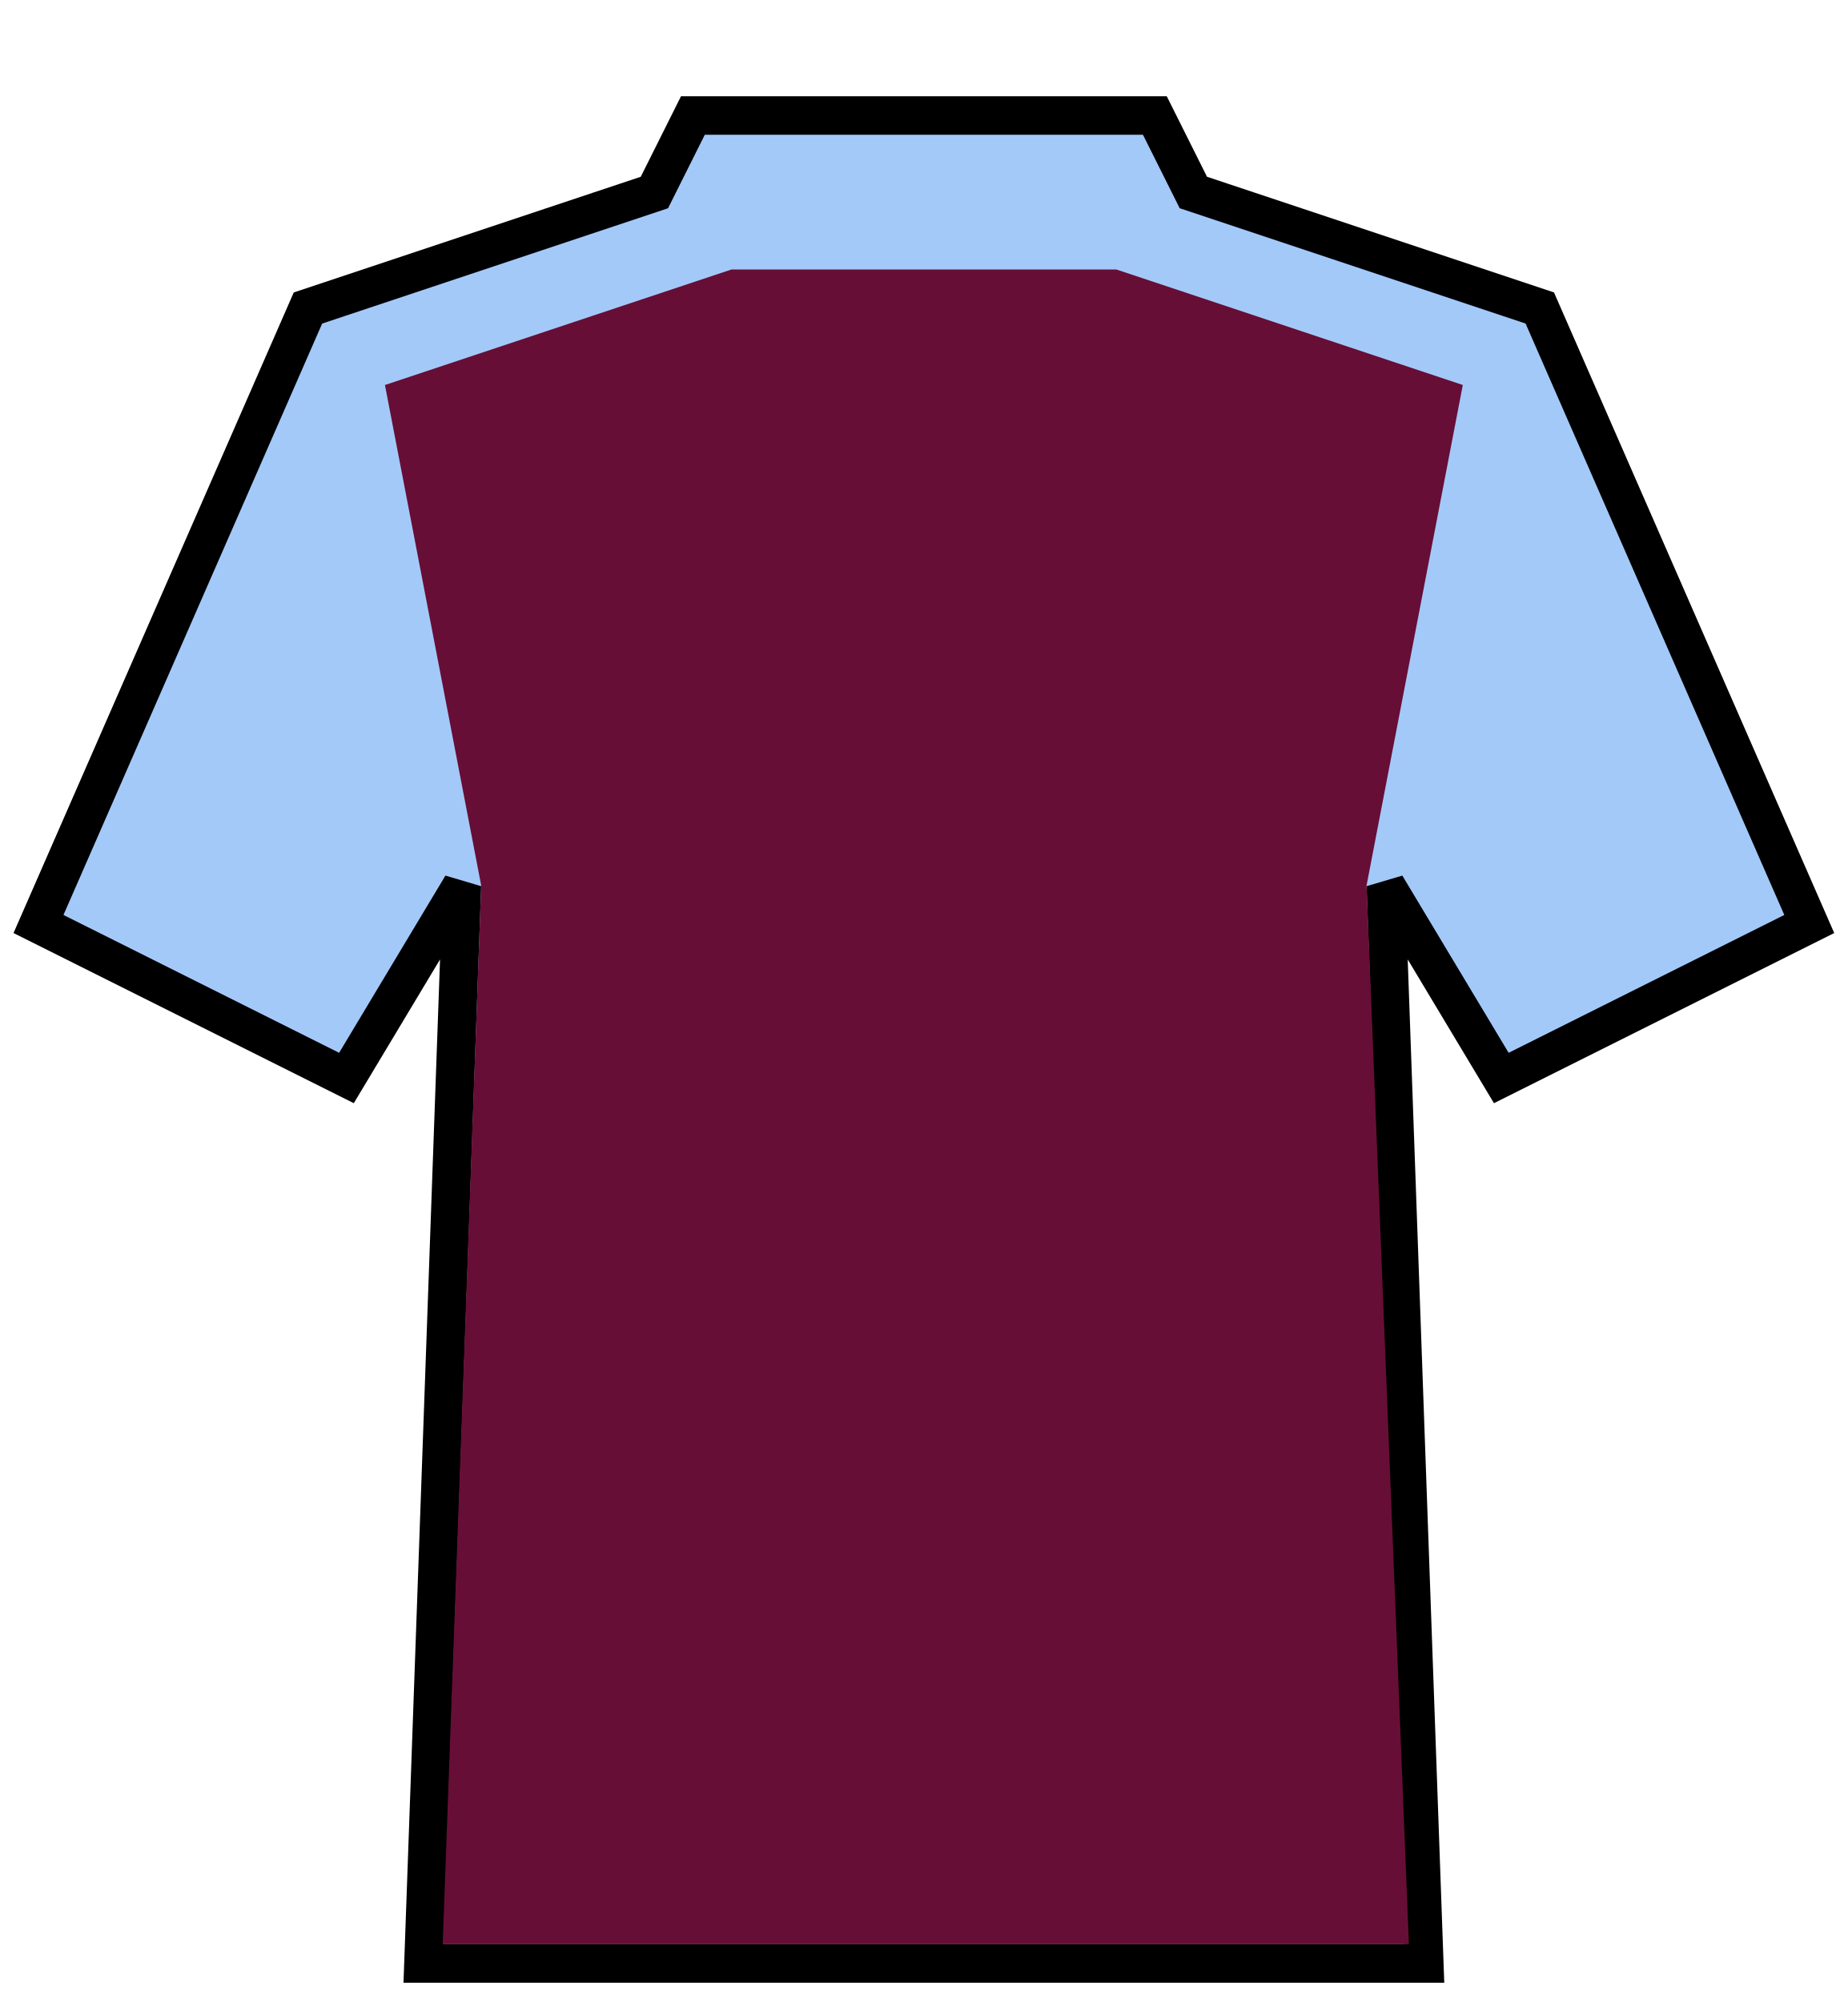
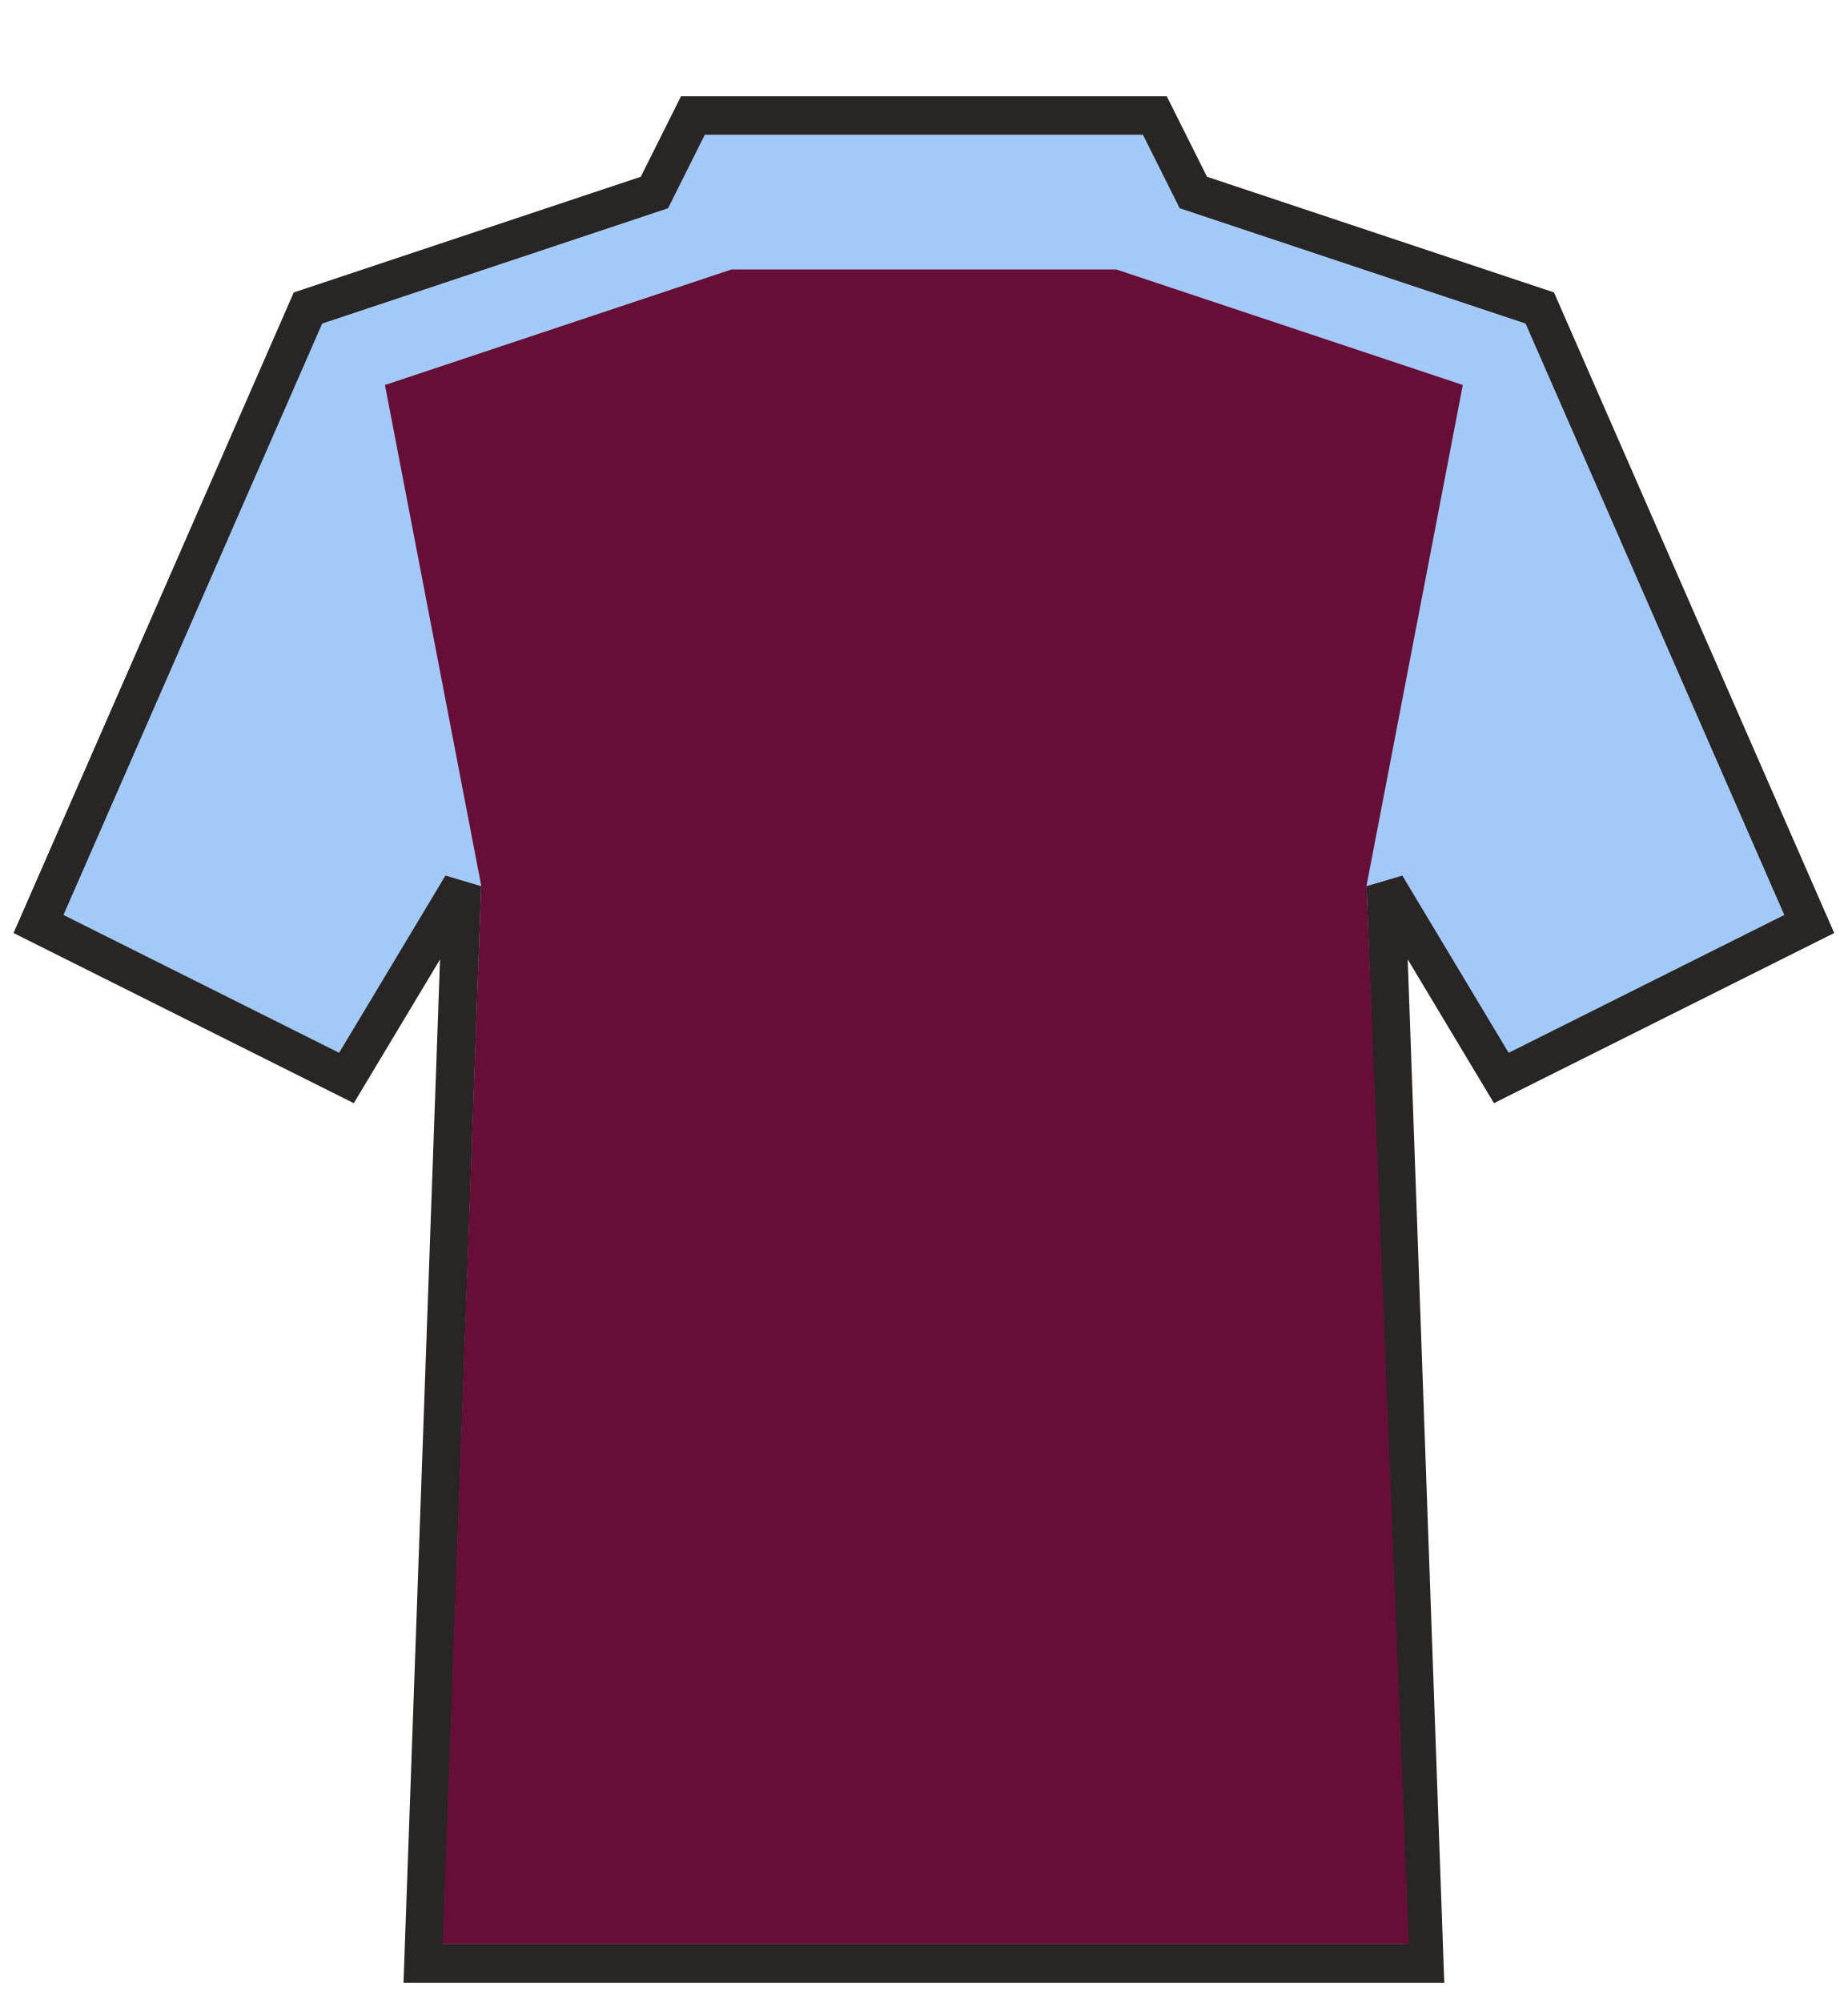
<svg xmlns="http://www.w3.org/2000/svg" version="1.0" width="48" height="52" viewBox="0 0 48 52">
-   <path stroke="#000000" stroke-width="1" fill="#A3C9F9" d="M 1 24 L 8 8 L 17 5 L 18 3 L 30 3 L 31 5 L 40 8 L 47 24 L 39 28 L 36 23 L 37 51 L 11 51 L 12 23 L 9 28 Z" />
+   <path stroke="#292524" stroke-width="1" fill="#A3C9F9" d="M 1 24 L 8 8 L 17 5 L 18 3 L 30 3 L 31 5 L 40 8 L 47 24 L 39 28 L 36 23 L 37 51 L 11 51 L 12 23 L 9 28 Z" />
  <path fill="#670e36" d="M 11.5 50.5 L 12.5 23 L 10 10 L 19 7 L 29 7 L 38 10 L 35.5 23 L 36.6 50.5 Z" />
</svg>
